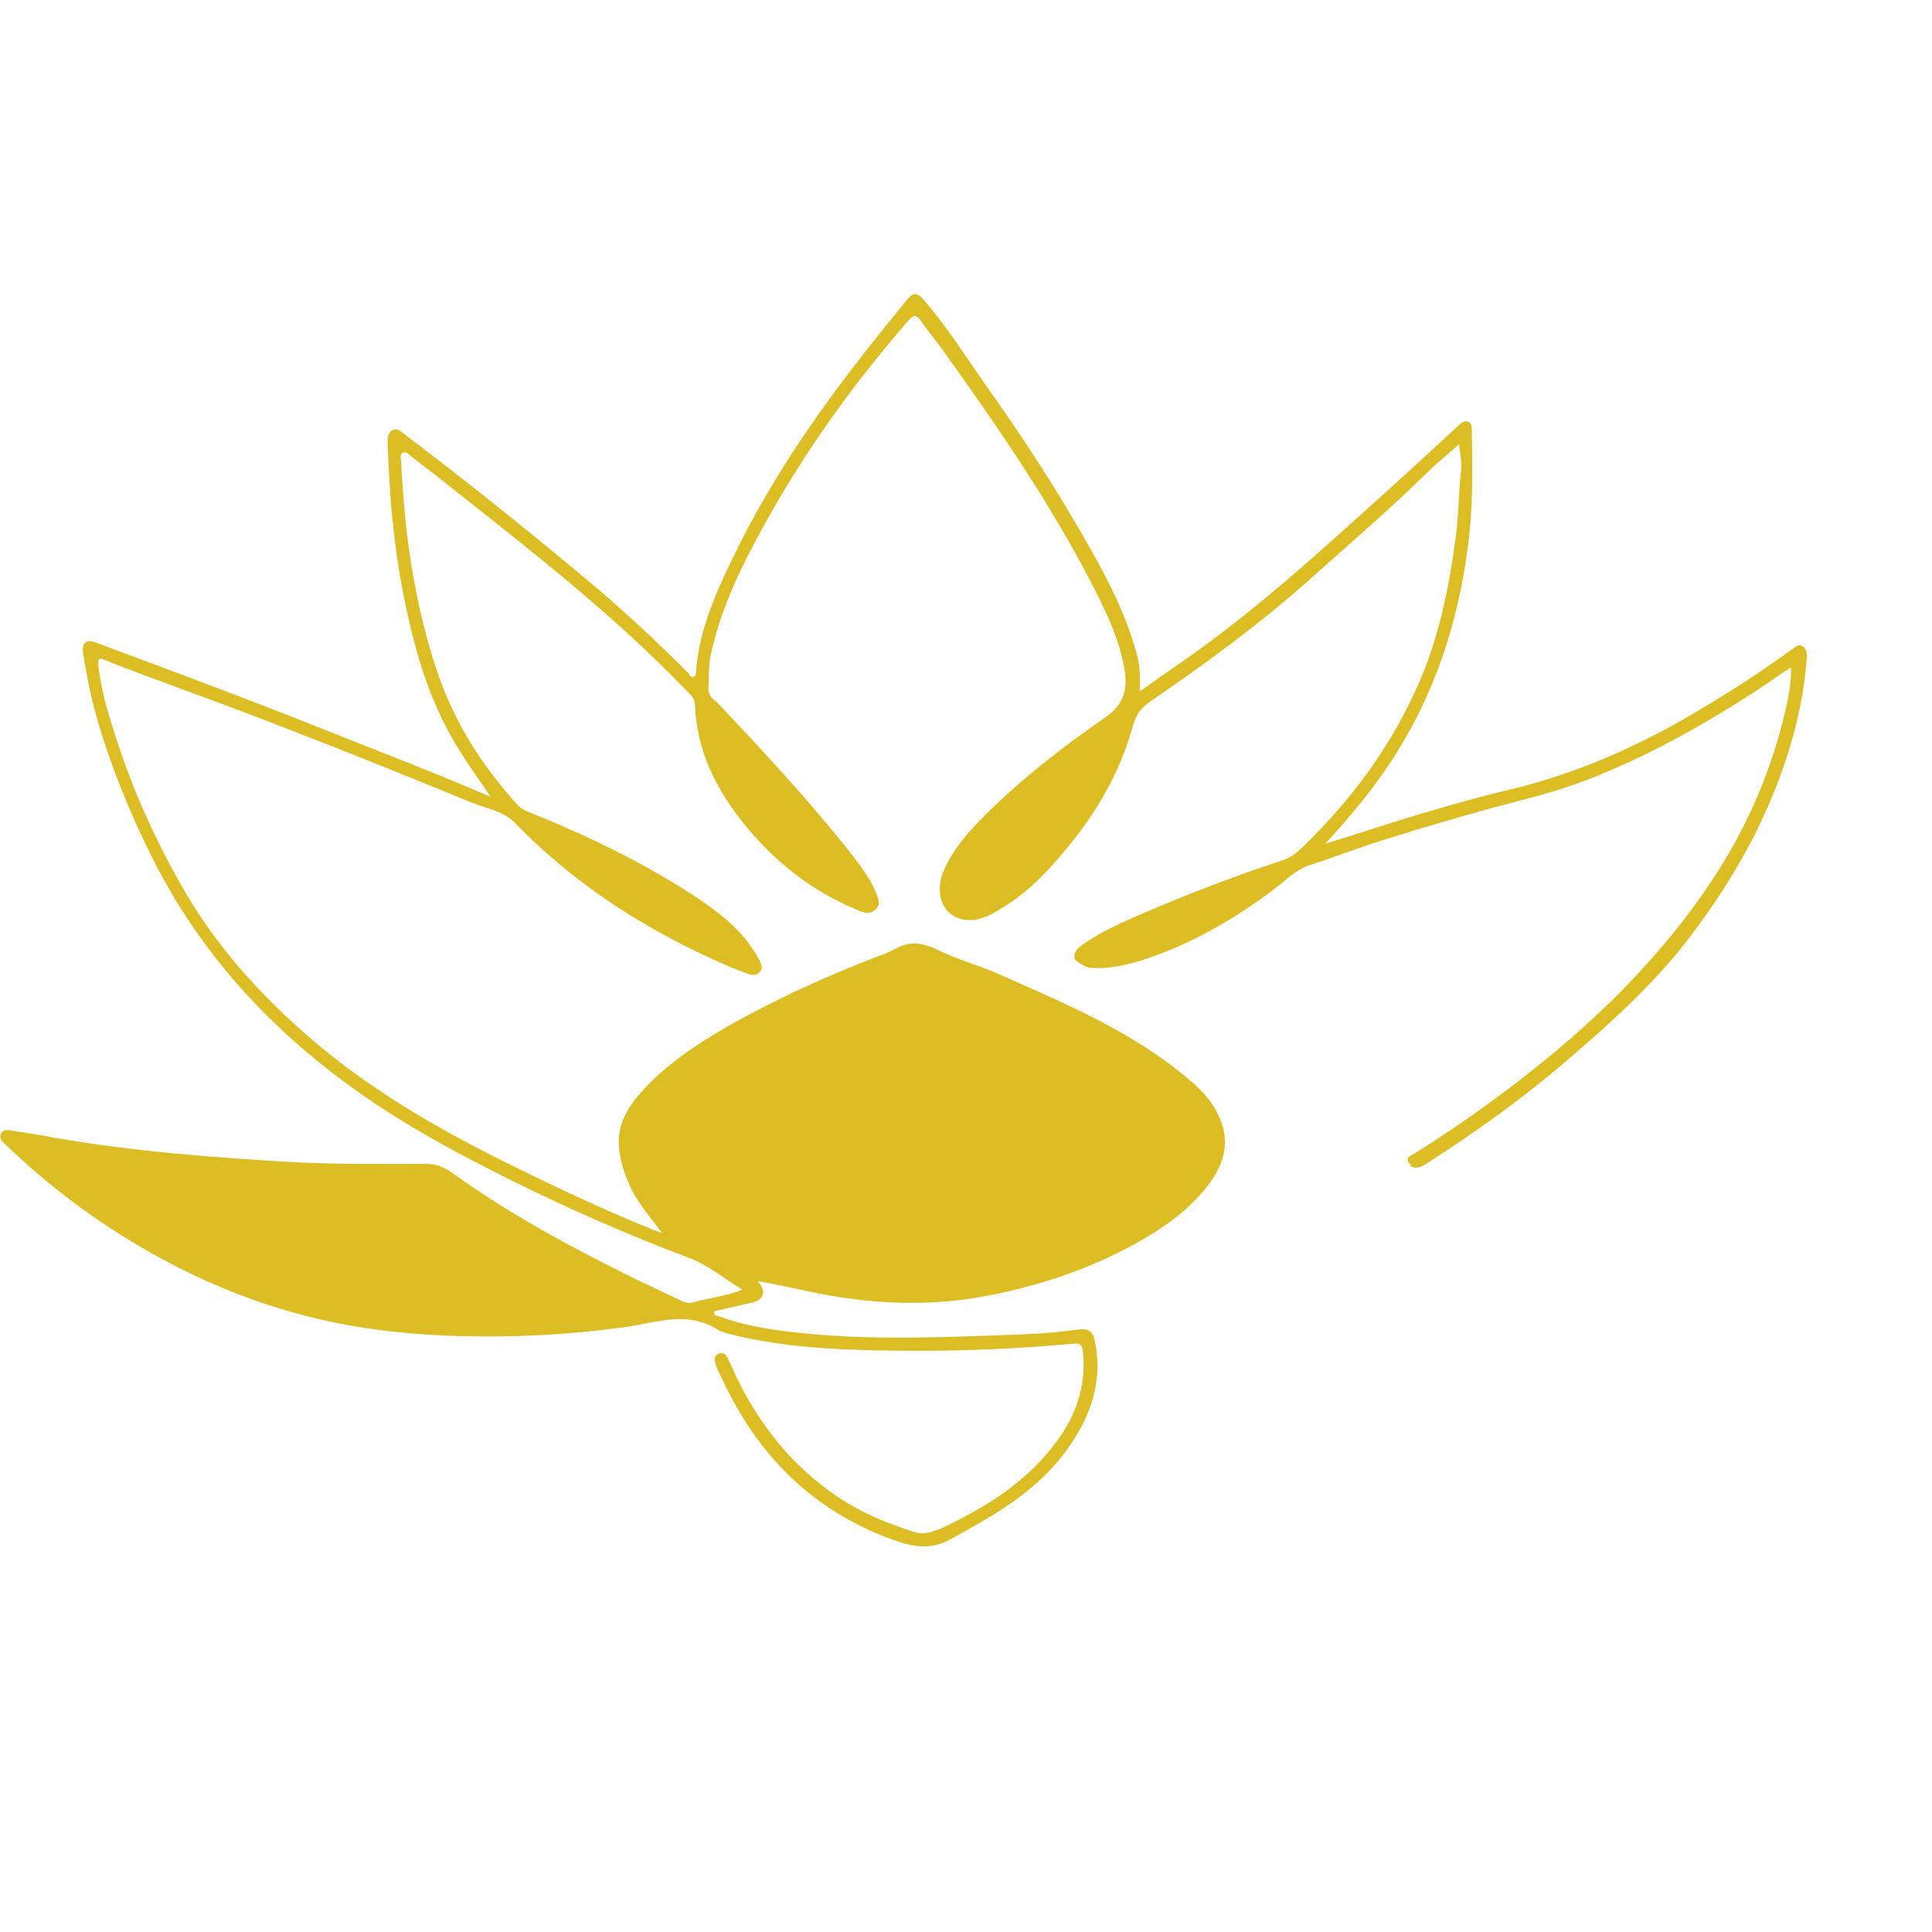
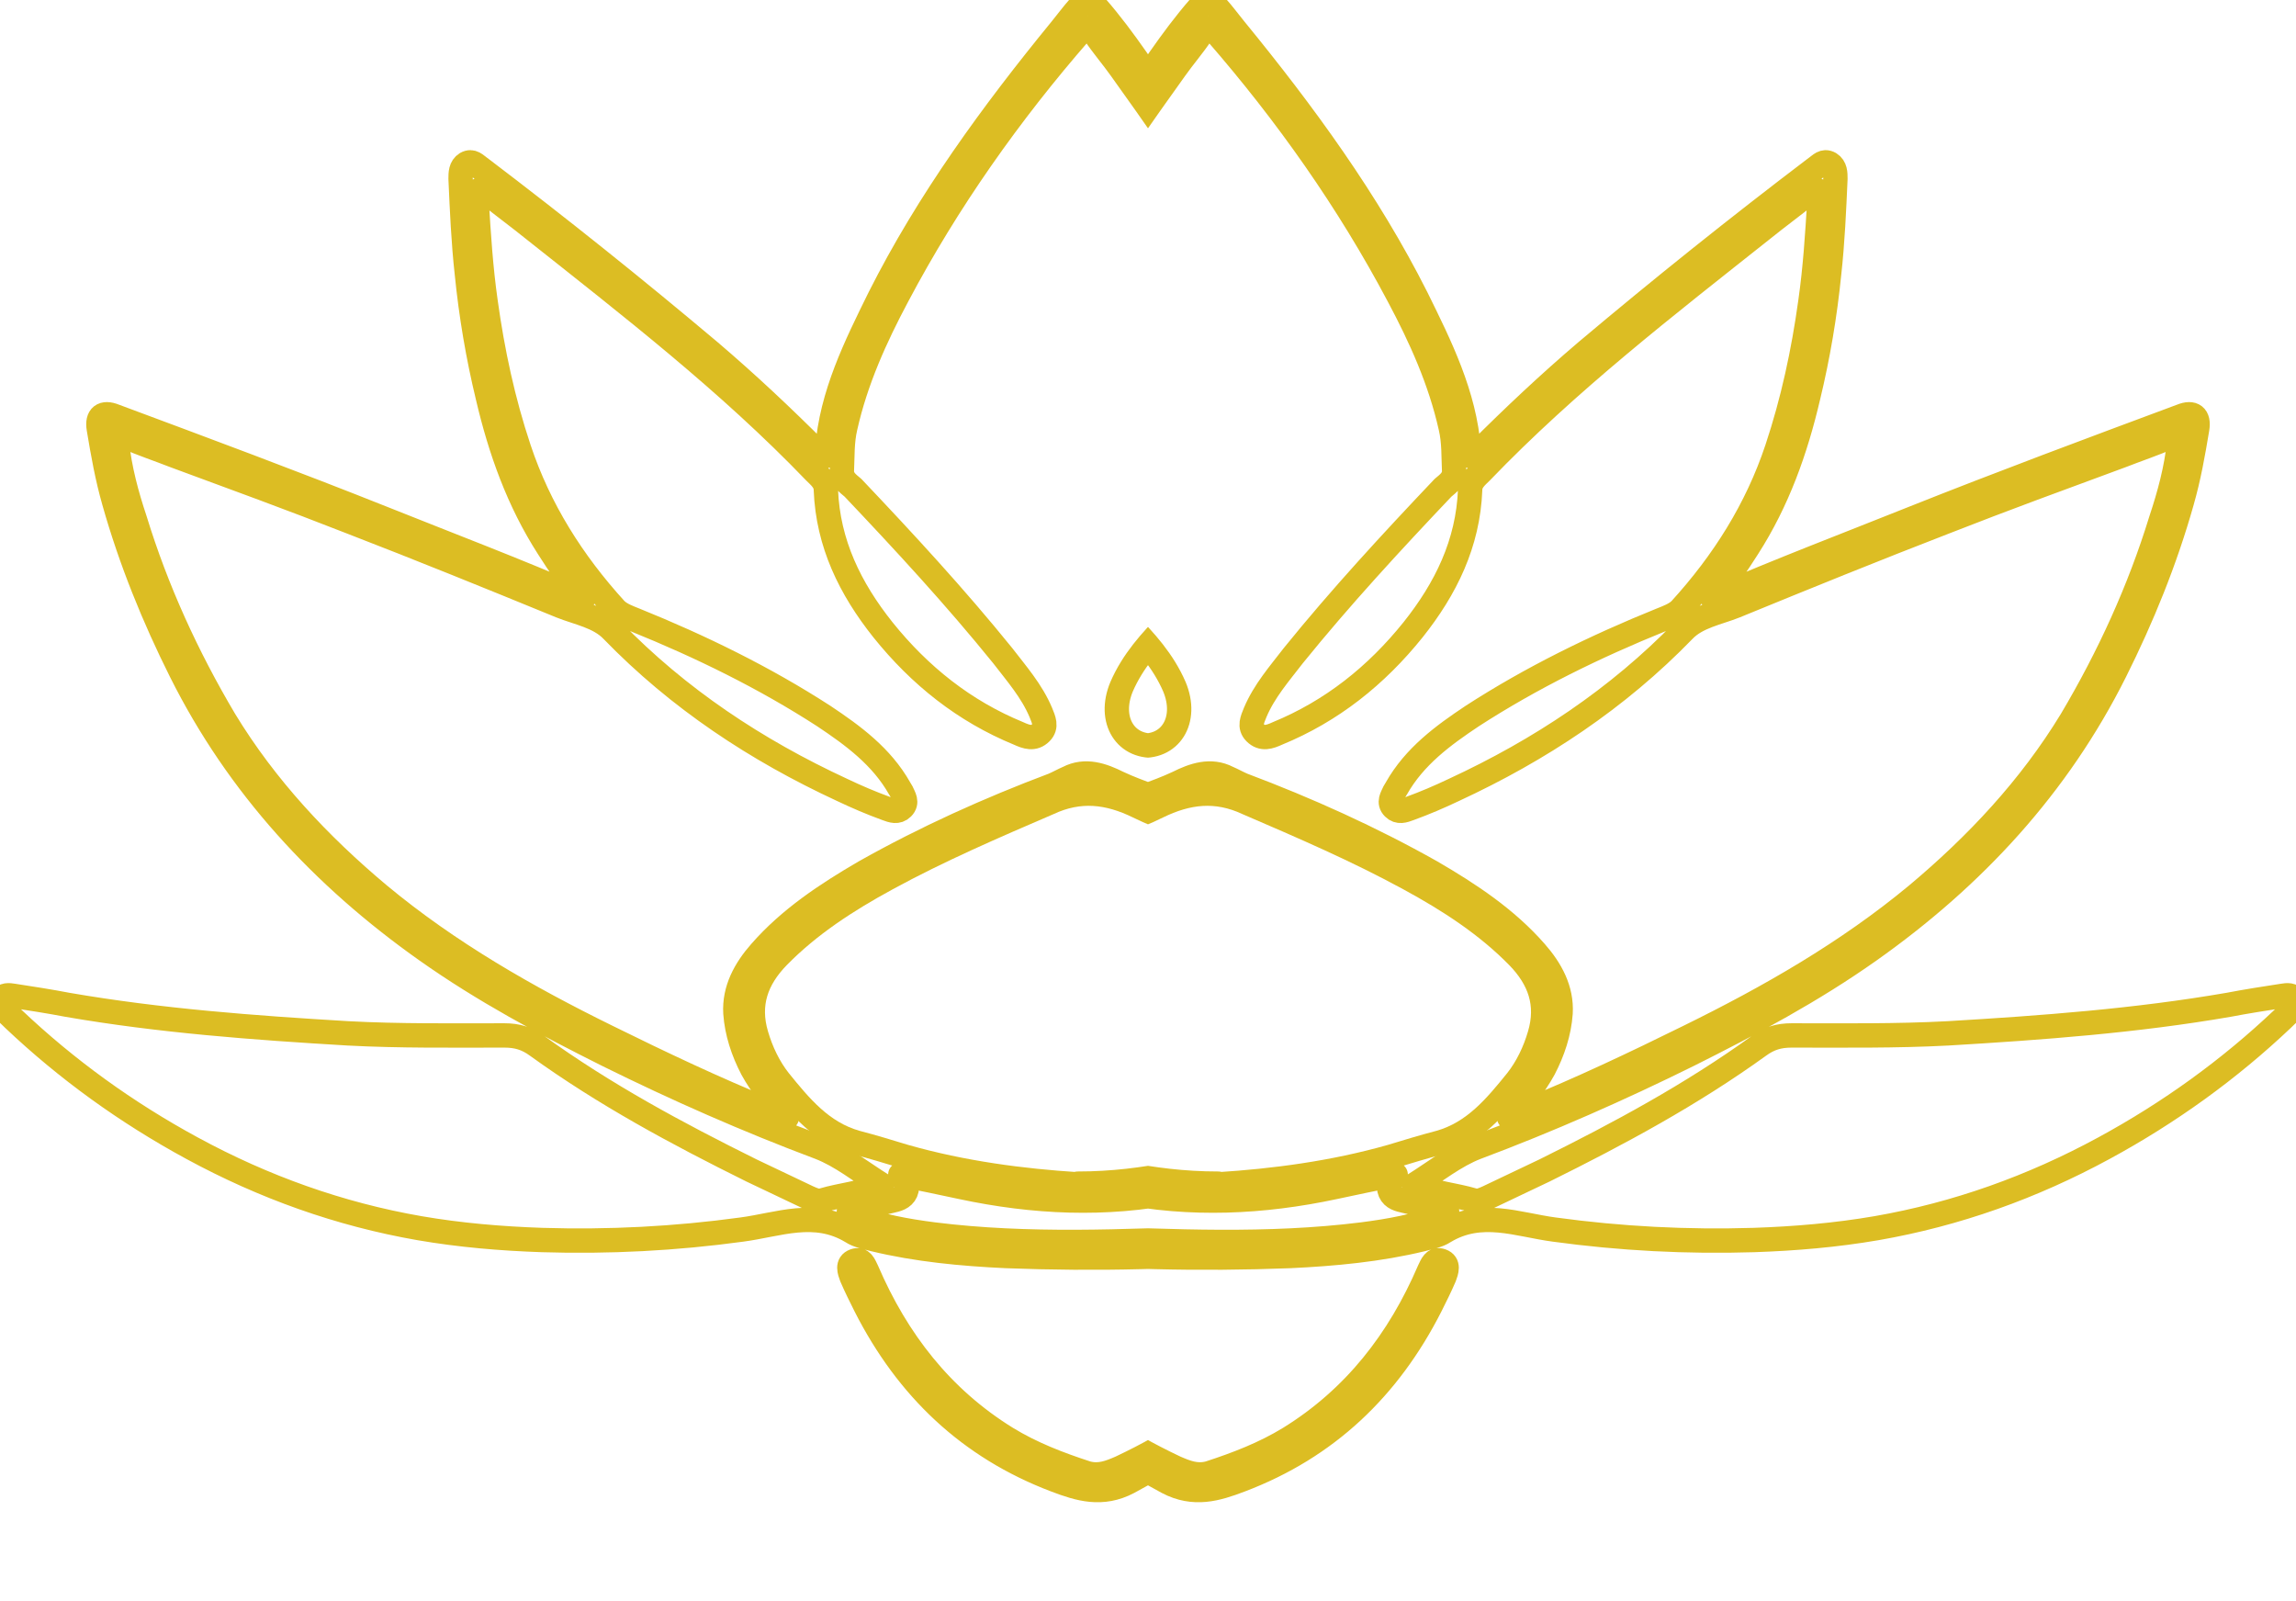
- <svg xmlns="http://www.w3.org/2000/svg" viewBox="0 0 33 23" width="32" height="32">
-   <path fill="#dcbd23" fill-rule="nonzero" d="M24.1 14.9c-.14-.13.02-.17.08-.21.42-.26.83-.54 1.23-.83.84-.61 1.64-1.27 2.37-2.02.71-.74 1.35-1.54 1.85-2.44.41-.75.71-1.54.89-2.37.04-.2.08-.39.07-.63-.22.14-.41.28-.61.41-.91.59-1.86 1.12-2.87 1.51-.54.21-1.1.34-1.66.49-.57.16-1.13.32-1.7.5-.47.14-.92.32-1.39.47-.24.08-.41.27-.6.41-.65.49-1.35.9-2.13 1.17-.33.11-.66.2-1.01.17-.11-.01-.26-.14-.26-.14-.04-.11.05-.2.14-.26.31-.22.66-.37 1-.52.79-.34 1.6-.65 2.42-.92.2-.07.33-.22.47-.36.84-.84 1.5-1.79 1.94-2.89.28-.72.43-1.47.53-2.23.06-.4.05-.81.1-1.21.01-.12-.02-.25-.04-.41-.19.17-.37.31-.53.47-.64.63-1.33 1.22-2 1.82-.86.77-1.79 1.45-2.74 2.1-.16.11-.25.23-.3.42-.22.8-.63 1.5-1.17 2.14-.33.4-.69.76-1.15 1.02-.12.07-.24.13-.38.15-.47.06-.73-.36-.53-.84.16-.37.42-.66.7-.94.63-.63 1.33-1.17 2.05-1.67.34-.23.4-.5.33-.87-.08-.44-.26-.84-.46-1.24-.74-1.47-1.67-2.82-2.63-4.16-.12-.17-.26-.33-.38-.51-.07-.1-.12-.11-.21-.01-1.01 1.16-1.9 2.42-2.62 3.78-.32.6-.6 1.22-.75 1.89-.05.21-.04.42-.05.63 0 .12.09.18.16.24.74.78 1.47 1.57 2.15 2.41.2.26.42.51.55.82.04.1.09.2 0 .29-.1.1-.21.06-.32.01-.78-.32-1.42-.83-1.95-1.49-.47-.59-.79-1.24-.82-2.01 0-.12-.09-.19-.16-.26-1.24-1.29-2.65-2.38-4.05-3.49-.21-.17-.43-.33-.64-.5-.04-.03-.08-.08-.13-.06-.07.02-.04.1-.04.15.03.49.06.97.13 1.46.1.72.25 1.42.48 2.11.29.87.77 1.63 1.39 2.31.07.07.18.11.28.15.94.38 1.86.83 2.71 1.38.42.28.83.58 1.09 1.04.01.02.02.03.03.05.03.07.09.15.01.23-.07.07-.15.04-.23.01-.22-.08-.43-.17-.64-.27-1.23-.57-2.35-1.31-3.3-2.29-.19-.2-.49-.25-.74-.35-1-.41-2.01-.82-3.02-1.21-.84-.33-1.69-.64-2.53-.95-.23-.09-.47-.17-.7-.27-.12-.05-.14-.04-.13.08.04.38.14.75.26 1.11.31 1.01.75 1.97 1.29 2.88.59.97 1.36 1.79 2.22 2.51 1 .83 2.12 1.47 3.28 2.04.77.38 1.55.75 2.34 1.07.06.03.13.05.24.09-.19-.25-.37-.46-.5-.7-.13-.25-.22-.52-.24-.8-.02-.34.14-.63.36-.88.42-.48.95-.83 1.5-1.15.87-.49 1.78-.9 2.71-1.25.07-.03.14-.07.21-.1.25-.13.5-.04.72.07.32.15.65.24.97.38 1.15.51 2.31.99 3.27 1.81.22.18.41.39.52.65.19.43.07.81-.2 1.16-.37.48-.87.8-1.4 1.08-.73.38-1.5.63-2.3.79-1.04.21-2.08.16-3.11-.06-.28-.06-.56-.12-.88-.18.07.08.12.16.08.25-.04.09-.13.11-.22.13-.18.04-.35.08-.53.12-.03.01-.07 0-.07.04-.01.05.04.05.07.06.37.14.76.21 1.15.26 1.36.17 2.73.1 4.09.05.3-.01.6-.04.9-.08.16-.02.25.01.29.19.15.73-.09 1.35-.52 1.92-.51.68-1.23 1.08-1.96 1.48-.38.2-.71.1-1.05-.03-1.24-.47-2.13-1.32-2.73-2.5-.07-.14-.14-.28-.2-.42-.03-.08-.07-.19.04-.23.11-.04.14.06.18.14.43 1 1.07 1.83 2.01 2.41.36.22.75.37 1.15.5.18.05.33-.01.49-.08.76-.36 1.46-.8 1.96-1.5.32-.44.48-.93.43-1.48-.01-.1-.02-.17-.16-.16-1.29.12-2.59.15-3.88.1-.64-.03-1.28-.09-1.9-.24-.11-.03-.23-.05-.32-.11-.53-.32-1.05-.1-1.58-.03-.95.13-1.91.18-2.87.15-.59-.02-1.18-.07-1.76-.17-1.15-.2-2.24-.59-3.27-1.15-.94-.51-1.8-1.13-2.57-1.86-.04-.04-.07-.07-.11-.1-.05-.05-.1-.11-.06-.18.03-.07.11-.06.17-.05.26.04.52.08.78.13 1.33.23 2.68.33 4.03.41.75.04 1.5.03 2.25.03.18 0 .32.04.47.15.97.7 2.01 1.26 3.08 1.79.27.13.55.26.82.39.07.03.13.06.2.04.27-.08.55-.1.86-.22-.32-.2-.59-.42-.9-.54-1.04-.39-2.06-.84-3.05-1.33-.9-.45-1.78-.92-2.6-1.5-1.5-1.06-2.71-2.37-3.53-4.01-.39-.78-.72-1.59-.96-2.44-.1-.35-.16-.69-.22-1.05-.03-.18.06-.25.23-.18 1.29.48 2.58.96 3.86 1.47.95.38 1.9.74 2.87 1.16-.18-.27-.35-.5-.5-.74-.43-.67-.69-1.4-.87-2.17-.14-.58-.24-1.17-.3-1.77-.05-.45-.07-.91-.09-1.36 0-.08 0-.17.08-.22.09-.05.14.02.2.06 1.12.85 2.22 1.73 3.3 2.64.54.46 1.05.94 1.55 1.44.03.03.04.09.1.07.04-.02.04-.06.04-.1.06-.79.41-1.49.75-2.18.7-1.39 1.62-2.65 2.61-3.86.09-.11.17-.22.26-.32.08-.1.16-.1.25 0 .41.47.74 1 1.1 1.51.64.9 1.24 1.83 1.78 2.79.32.57.61 1.15.78 1.78.05.19.06.39.05.63.27-.19.5-.36.74-.52 1.25-.87 2.37-1.9 3.5-2.92.4-.36.8-.73 1.2-1.1.05-.04.09-.09.16-.07.07.03.07.1.07.16.01.58.02 1.16-.04 1.74-.16 1.5-.62 2.9-1.5 4.14-.28.4-.6.77-.96 1.17.33-.1.61-.19.89-.28.78-.25 1.57-.48 2.37-.67 1.07-.27 2.07-.71 3.02-1.27.58-.34 1.14-.7 1.69-1.1.06-.04.11-.1.18-.05.07.05.08.12.07.2-.05.71-.22 1.39-.47 2.06-.36.97-.88 1.85-1.5 2.67-.6.8-1.34 1.47-2.1 2.12-.75.65-1.56 1.23-2.4 1.77-.09.06-.18.12-.3.06z" />
-   <path fill="#dcbd23" fill-rule="nonzero" d="M15.49 17.01c.51 0 .94-.06 1.37-.14.69-.13 1.36-.34 2-.64.54-.27 1.07-.55 1.48-1.01.28-.31.46-.65.27-1.07-.11-.26-.32-.45-.53-.63-.78-.64-1.68-1.06-2.59-1.47-.37-.17-.77-.28-1.13-.46-.43-.21-.84-.26-1.29-.05-.79.34-1.58.68-2.33 1.09-.57.31-1.11.66-1.56 1.12-.31.32-.44.68-.31 1.12.07.24.18.47.33.66.3.37.61.75 1.11.89.23.06.46.13.69.2.84.24 1.7.35 2.49.4z" />
+ <svg xmlns="http://www.w3.org/2000/svg" viewBox="0 0 33 23" width="33" height="23">
+   <defs>
+     <clipPath id="l">
+       <rect width="16.5" height="23" />
+     </clipPath>
+     <clipPath id="r">
+       <rect x="16.5" width="16.5" height="23" />
+     </clipPath>
+   </defs>
+   <g clip-path="url(#l)">
+     <path fill="none" stroke="#dcbd23" stroke-width="0.35" stroke-linejoin="round" d="M24.1 14.9c-.14-.13.02-.17.08-.21.42-.26.83-.54 1.23-.83.84-.61 1.64-1.27 2.37-2.02.71-.74 1.35-1.54 1.85-2.44.41-.75.71-1.54.89-2.37.04-.2.08-.39.07-.63-.22.14-.41.28-.61.41-.91.59-1.86 1.12-2.87 1.51-.54.21-1.1.34-1.66.49-.57.16-1.13.32-1.7.5-.47.14-.92.32-1.39.47-.24.08-.41.27-.6.41-.65.49-1.35.9-2.13 1.17-.33.11-.66.2-1.01.17-.11-.01-.26-.14-.26-.14-.04-.11.05-.2.14-.26.31-.22.66-.37 1-.52.79-.34 1.6-.65 2.42-.92.2-.07.33-.22.47-.36.84-.84 1.5-1.79 1.94-2.89.28-.72.43-1.47.53-2.23.06-.4.05-.81.1-1.21.01-.12-.02-.25-.04-.41-.19.17-.37.31-.53.47-.64.63-1.33 1.22-2 1.82-.86.77-1.79 1.45-2.74 2.1-.16.11-.25.23-.3.42-.22.8-.63 1.5-1.17 2.14-.33.4-.69.76-1.15 1.02-.12.07-.24.13-.38.15-.47.06-.73-.36-.53-.84.16-.37.42-.66.7-.94.63-.63 1.33-1.17 2.05-1.67.34-.23.4-.5.33-.87-.08-.44-.26-.84-.46-1.24-.74-1.47-1.67-2.82-2.63-4.16-.12-.17-.26-.33-.38-.51-.07-.1-.12-.11-.21-.01-1.01 1.16-1.9 2.42-2.62 3.78-.32.6-.6 1.22-.75 1.89-.05.21-.04.42-.05.63 0 .12.09.18.16.24.74.78 1.47 1.57 2.15 2.41.2.26.42.51.55.82.04.1.09.2 0 .29-.1.1-.21.06-.32.01-.78-.32-1.42-.83-1.95-1.49-.47-.59-.79-1.24-.82-2.01 0-.12-.09-.19-.16-.26-1.24-1.29-2.65-2.38-4.05-3.49-.21-.17-.43-.33-.64-.5-.04-.03-.08-.08-.13-.06-.07.02-.04.1-.04.15.03.49.06.97.13 1.46.1.72.25 1.42.48 2.11.29.87.77 1.63 1.39 2.31.07.07.18.11.28.15.94.38 1.86.83 2.71 1.38.42.28.83.58 1.09 1.04.01.02.02.03.03.05.03.07.09.15.01.23-.07.07-.15.04-.23.01-.22-.08-.43-.17-.64-.27-1.23-.57-2.35-1.31-3.3-2.29-.19-.2-.49-.25-.74-.35-1-.41-2.01-.82-3.02-1.21-.84-.33-1.69-.64-2.53-.95-.23-.09-.47-.17-.7-.27-.12-.05-.14-.04-.13.08.04.38.14.75.26 1.11.31 1.01.75 1.97 1.29 2.88.59.97 1.36 1.79 2.22 2.51 1 .83 2.12 1.47 3.28 2.04.77.38 1.55.75 2.34 1.07.06.03.13.05.24.09-.19-.25-.37-.46-.5-.7-.13-.25-.22-.52-.24-.8-.02-.34.14-.63.36-.88.42-.48.95-.83 1.5-1.15.87-.49 1.78-.9 2.71-1.25.07-.03.14-.07.21-.1.25-.13.5-.04.72.07.32.15.65.24.97.38 1.15.51 2.31.99 3.27 1.81.22.18.41.39.52.65.19.43.07.81-.2 1.16-.37.48-.87.8-1.4 1.08-.73.38-1.5.63-2.3.79-1.04.21-2.08.16-3.11-.06-.28-.06-.56-.12-.88-.18.07.08.12.16.08.25-.04.09-.13.11-.22.13-.18.04-.35.08-.53.12-.03.01-.07 0-.07.04-.01.05.04.05.07.06.37.14.76.21 1.15.26 1.36.17 2.73.1 4.09.05.3-.01.6-.04.9-.08.16-.02.25.01.29.19.15.73-.09 1.35-.52 1.92-.51.68-1.23 1.08-1.96 1.48-.38.2-.71.1-1.05-.03-1.24-.47-2.13-1.32-2.73-2.5-.07-.14-.14-.28-.2-.42-.03-.08-.07-.19.04-.23.11-.04.14.06.18.14.43 1 1.07 1.83 2.01 2.41.36.22.75.37 1.15.5.18.05.33-.01.49-.08.76-.36 1.46-.8 1.96-1.5.32-.44.48-.93.43-1.48-.01-.1-.02-.17-.16-.16-1.29.12-2.59.15-3.88.1-.64-.03-1.28-.09-1.9-.24-.11-.03-.23-.05-.32-.11-.53-.32-1.05-.1-1.58-.03-.95.13-1.91.18-2.87.15-.59-.02-1.18-.07-1.76-.17-1.15-.2-2.24-.59-3.27-1.15-.94-.51-1.8-1.13-2.57-1.86-.04-.04-.07-.07-.11-.1-.05-.05-.1-.11-.06-.18.03-.07.11-.06.17-.05.26.04.52.08.78.13 1.33.23 2.68.33 4.03.41.75.04 1.5.03 2.25.03.18 0 .32.04.47.15.97.7 2.01 1.26 3.08 1.79.27.13.55.26.82.39.07.03.13.06.2.04.27-.08.55-.1.86-.22-.32-.2-.59-.42-.9-.54-1.04-.39-2.06-.84-3.05-1.33-.9-.45-1.78-.92-2.6-1.5-1.5-1.06-2.71-2.37-3.53-4.01-.39-.78-.72-1.59-.96-2.44-.1-.35-.16-.69-.22-1.05-.03-.18.06-.25.23-.18 1.29.48 2.58.96 3.86 1.47.95.38 1.9.74 2.87 1.16-.18-.27-.35-.5-.5-.74-.43-.67-.69-1.4-.87-2.17-.14-.58-.24-1.17-.3-1.77-.05-.45-.07-.91-.09-1.36 0-.08 0-.17.08-.22.09-.05.14.02.2.06 1.12.85 2.22 1.73 3.3 2.64.54.46 1.05.94 1.55 1.44.03.03.04.09.1.07.04-.02.04-.06.04-.1.06-.79.41-1.49.75-2.18.7-1.39 1.62-2.65 2.61-3.86.09-.11.17-.22.26-.32.08-.1.16-.1.25 0 .41.47.74 1 1.1 1.51.64.9 1.24 1.83 1.78 2.79.32.57.61 1.15.78 1.78.05.19.06.39.05.63.27-.19.5-.36.74-.52 1.25-.87 2.37-1.9 3.5-2.92.4-.36.8-.73 1.2-1.1.05-.04.09-.09.16-.07.07.03.07.1.07.16.01.58.02 1.16-.04 1.74-.16 1.5-.62 2.9-1.5 4.14-.28.4-.6.77-.96 1.17.33-.1.61-.19.89-.28.78-.25 1.57-.48 2.37-.67 1.07-.27 2.07-.71 3.02-1.27.58-.34 1.14-.7 1.69-1.1.06-.04.11-.1.18-.05.07.05.08.12.07.2-.05.71-.22 1.39-.47 2.06-.36.97-.88 1.85-1.5 2.67-.6.8-1.34 1.47-2.1 2.12-.75.65-1.56 1.23-2.4 1.77-.09.06-.18.12-.3.06z" />
+     <path fill="none" stroke="#dcbd23" stroke-width="0.35" stroke-linejoin="round" d="M15.49 17.01c.51 0 .94-.06 1.37-.14.69-.13 1.36-.34 2-.64.54-.27 1.07-.55 1.48-1.01.28-.31.46-.65.27-1.07-.11-.26-.32-.45-.53-.63-.78-.64-1.68-1.06-2.59-1.47-.37-.17-.77-.28-1.13-.46-.43-.21-.84-.26-1.29-.05-.79.34-1.58.68-2.33 1.09-.57.31-1.11.66-1.56 1.12-.31.32-.44.68-.31 1.12.07.24.18.47.33.66.3.37.61.75 1.11.89.23.06.46.13.69.2.84.24 1.7.35 2.49.4z" />
+   </g>
+   <g clip-path="url(#r)">
+     <g transform="translate(33,0) scale(-1,1)">
+       <path fill="none" stroke="#dcbd23" stroke-width="0.35" stroke-linejoin="round" d="M24.1 14.9c-.14-.13.02-.17.08-.21.42-.26.83-.54 1.23-.83.84-.61 1.64-1.27 2.37-2.02.71-.74 1.35-1.54 1.85-2.44.41-.75.71-1.54.89-2.37.04-.2.08-.39.07-.63-.22.14-.41.28-.61.41-.91.59-1.86 1.12-2.87 1.51-.54.21-1.1.34-1.66.49-.57.16-1.13.32-1.7.5-.47.14-.92.32-1.39.47-.24.08-.41.27-.6.41-.65.49-1.35.9-2.13 1.17-.33.11-.66.2-1.01.17-.11-.01-.26-.14-.26-.14-.04-.11.05-.2.14-.26.31-.22.66-.37 1-.52.79-.34 1.6-.65 2.42-.92.2-.07.33-.22.47-.36.84-.84 1.5-1.79 1.94-2.89.28-.72.43-1.47.53-2.23.06-.4.05-.81.1-1.21.01-.12-.02-.25-.04-.41-.19.17-.37.31-.53.47-.64.63-1.33 1.22-2 1.82-.86.77-1.79 1.45-2.74 2.1-.16.11-.25.23-.3.42-.22.8-.63 1.5-1.17 2.14-.33.4-.69.76-1.15 1.02-.12.07-.24.13-.38.15-.47.06-.73-.36-.53-.84.16-.37.42-.66.7-.94.63-.63 1.33-1.17 2.05-1.67.34-.23.4-.5.33-.87-.08-.44-.26-.84-.46-1.24-.74-1.47-1.67-2.82-2.63-4.16-.12-.17-.26-.33-.38-.51-.07-.1-.12-.11-.21-.01-1.01 1.16-1.9 2.42-2.62 3.78-.32.6-.6 1.22-.75 1.89-.05.21-.04.42-.05.63 0 .12.09.18.16.24.74.78 1.47 1.57 2.15 2.41.2.26.42.51.55.82.04.1.09.2 0 .29-.1.1-.21.06-.32.01-.78-.32-1.42-.83-1.95-1.49-.47-.59-.79-1.24-.82-2.01 0-.12-.09-.19-.16-.26-1.24-1.29-2.65-2.38-4.05-3.49-.21-.17-.43-.33-.64-.5-.04-.03-.08-.08-.13-.06-.07.02-.04.1-.04.15.03.49.06.97.13 1.46.1.72.25 1.42.48 2.11.29.87.77 1.63 1.39 2.31.07.07.18.11.28.15.94.38 1.86.83 2.71 1.38.42.28.83.58 1.09 1.04.01.02.02.03.03.05.03.07.09.15.01.23-.07.07-.15.04-.23.01-.22-.08-.43-.17-.64-.27-1.23-.57-2.35-1.31-3.3-2.29-.19-.2-.49-.25-.74-.35-1-.41-2.01-.82-3.02-1.21-.84-.33-1.69-.64-2.53-.95-.23-.09-.47-.17-.7-.27-.12-.05-.14-.04-.13.08.04.38.14.75.26 1.11.31 1.01.75 1.97 1.29 2.88.59.97 1.36 1.79 2.22 2.51 1 .83 2.12 1.47 3.28 2.04.77.38 1.55.75 2.34 1.07.06.03.13.05.24.09-.19-.25-.37-.46-.5-.7-.13-.25-.22-.52-.24-.8-.02-.34.14-.63.36-.88.42-.48.95-.83 1.5-1.15.87-.49 1.78-.9 2.71-1.25.07-.03.14-.07.21-.1.25-.13.5-.04.72.07.32.15.65.24.97.38 1.15.51 2.31.99 3.27 1.81.22.18.41.39.52.65.19.43.07.81-.2 1.16-.37.48-.87.8-1.4 1.08-.73.38-1.5.63-2.3.79-1.04.21-2.08.16-3.11-.06-.28-.06-.56-.12-.88-.18.07.08.12.16.08.25-.04.09-.13.11-.22.13-.18.04-.35.08-.53.12-.03.01-.07 0-.07.04-.01.05.04.05.07.06.37.14.76.21 1.15.26 1.36.17 2.73.1 4.09.05.3-.01.6-.04.9-.08.16-.02.25.01.29.19.15.73-.09 1.35-.52 1.92-.51.68-1.23 1.08-1.96 1.48-.38.2-.71.1-1.05-.03-1.24-.47-2.13-1.32-2.73-2.5-.07-.14-.14-.28-.2-.42-.03-.08-.07-.19.04-.23.11-.04.14.06.18.14.43 1 1.07 1.83 2.01 2.41.36.22.75.37 1.15.5.18.05.33-.01.49-.08.76-.36 1.46-.8 1.96-1.5.32-.44.48-.93.43-1.48-.01-.1-.02-.17-.16-.16-1.29.12-2.59.15-3.88.1-.64-.03-1.28-.09-1.9-.24-.11-.03-.23-.05-.32-.11-.53-.32-1.05-.1-1.58-.03-.95.13-1.91.18-2.87.15-.59-.02-1.18-.07-1.76-.17-1.15-.2-2.24-.59-3.27-1.15-.94-.51-1.8-1.13-2.57-1.86-.04-.04-.07-.07-.11-.1-.05-.05-.1-.11-.06-.18.03-.07.11-.06.17-.05.26.04.52.08.78.13 1.33.23 2.68.33 4.03.41.75.04 1.5.03 2.25.03.18 0 .32.04.47.15.97.7 2.01 1.26 3.08 1.79.27.13.55.26.82.39.07.03.13.06.2.04.27-.08.55-.1.86-.22-.32-.2-.59-.42-.9-.54-1.04-.39-2.06-.84-3.05-1.33-.9-.45-1.78-.92-2.6-1.5-1.5-1.06-2.71-2.37-3.53-4.01-.39-.78-.72-1.59-.96-2.44-.1-.35-.16-.69-.22-1.05-.03-.18.06-.25.23-.18 1.29.48 2.58.96 3.86 1.47.95.38 1.9.74 2.87 1.16-.18-.27-.35-.5-.5-.74-.43-.67-.69-1.4-.87-2.17-.14-.58-.24-1.17-.3-1.77-.05-.45-.07-.91-.09-1.36 0-.08 0-.17.08-.22.09-.05.14.02.2.06 1.12.85 2.22 1.73 3.3 2.64.54.46 1.05.94 1.55 1.44.03.03.04.09.1.07.04-.02.04-.06.04-.1.06-.79.41-1.49.75-2.18.7-1.39 1.62-2.65 2.61-3.86.09-.11.17-.22.26-.32.08-.1.16-.1.25 0 .41.47.74 1 1.1 1.51.64.9 1.24 1.83 1.78 2.79.32.57.61 1.15.78 1.78.05.19.06.39.05.63.27-.19.5-.36.74-.52 1.25-.87 2.37-1.9 3.5-2.92.4-.36.8-.73 1.2-1.1.05-.04.09-.09.16-.07.07.03.07.1.07.16.01.58.02 1.16-.04 1.74-.16 1.5-.62 2.9-1.5 4.14-.28.4-.6.77-.96 1.17.33-.1.61-.19.89-.28.78-.25 1.57-.48 2.37-.67 1.07-.27 2.07-.71 3.02-1.27.58-.34 1.14-.7 1.69-1.1.06-.04.11-.1.18-.05.07.05.08.12.07.2-.05.71-.22 1.39-.47 2.06-.36.97-.88 1.85-1.5 2.67-.6.8-1.34 1.47-2.1 2.12-.75.65-1.56 1.23-2.4 1.77-.09.06-.18.12-.3.06z" />
+       <path fill="none" stroke="#dcbd23" stroke-width="0.35" stroke-linejoin="round" d="M15.49 17.01c.51 0 .94-.06 1.37-.14.69-.13 1.36-.34 2-.64.54-.27 1.07-.55 1.48-1.01.28-.31.46-.65.27-1.07-.11-.26-.32-.45-.53-.63-.78-.64-1.68-1.06-2.59-1.47-.37-.17-.77-.28-1.13-.46-.43-.21-.84-.26-1.29-.05-.79.34-1.58.68-2.33 1.09-.57.31-1.11.66-1.56 1.12-.31.32-.44.68-.31 1.12.07.24.18.47.33.66.3.37.61.75 1.11.89.23.06.46.13.69.2.84.24 1.7.35 2.49.4z" />
+     </g>
+   </g>
</svg>
